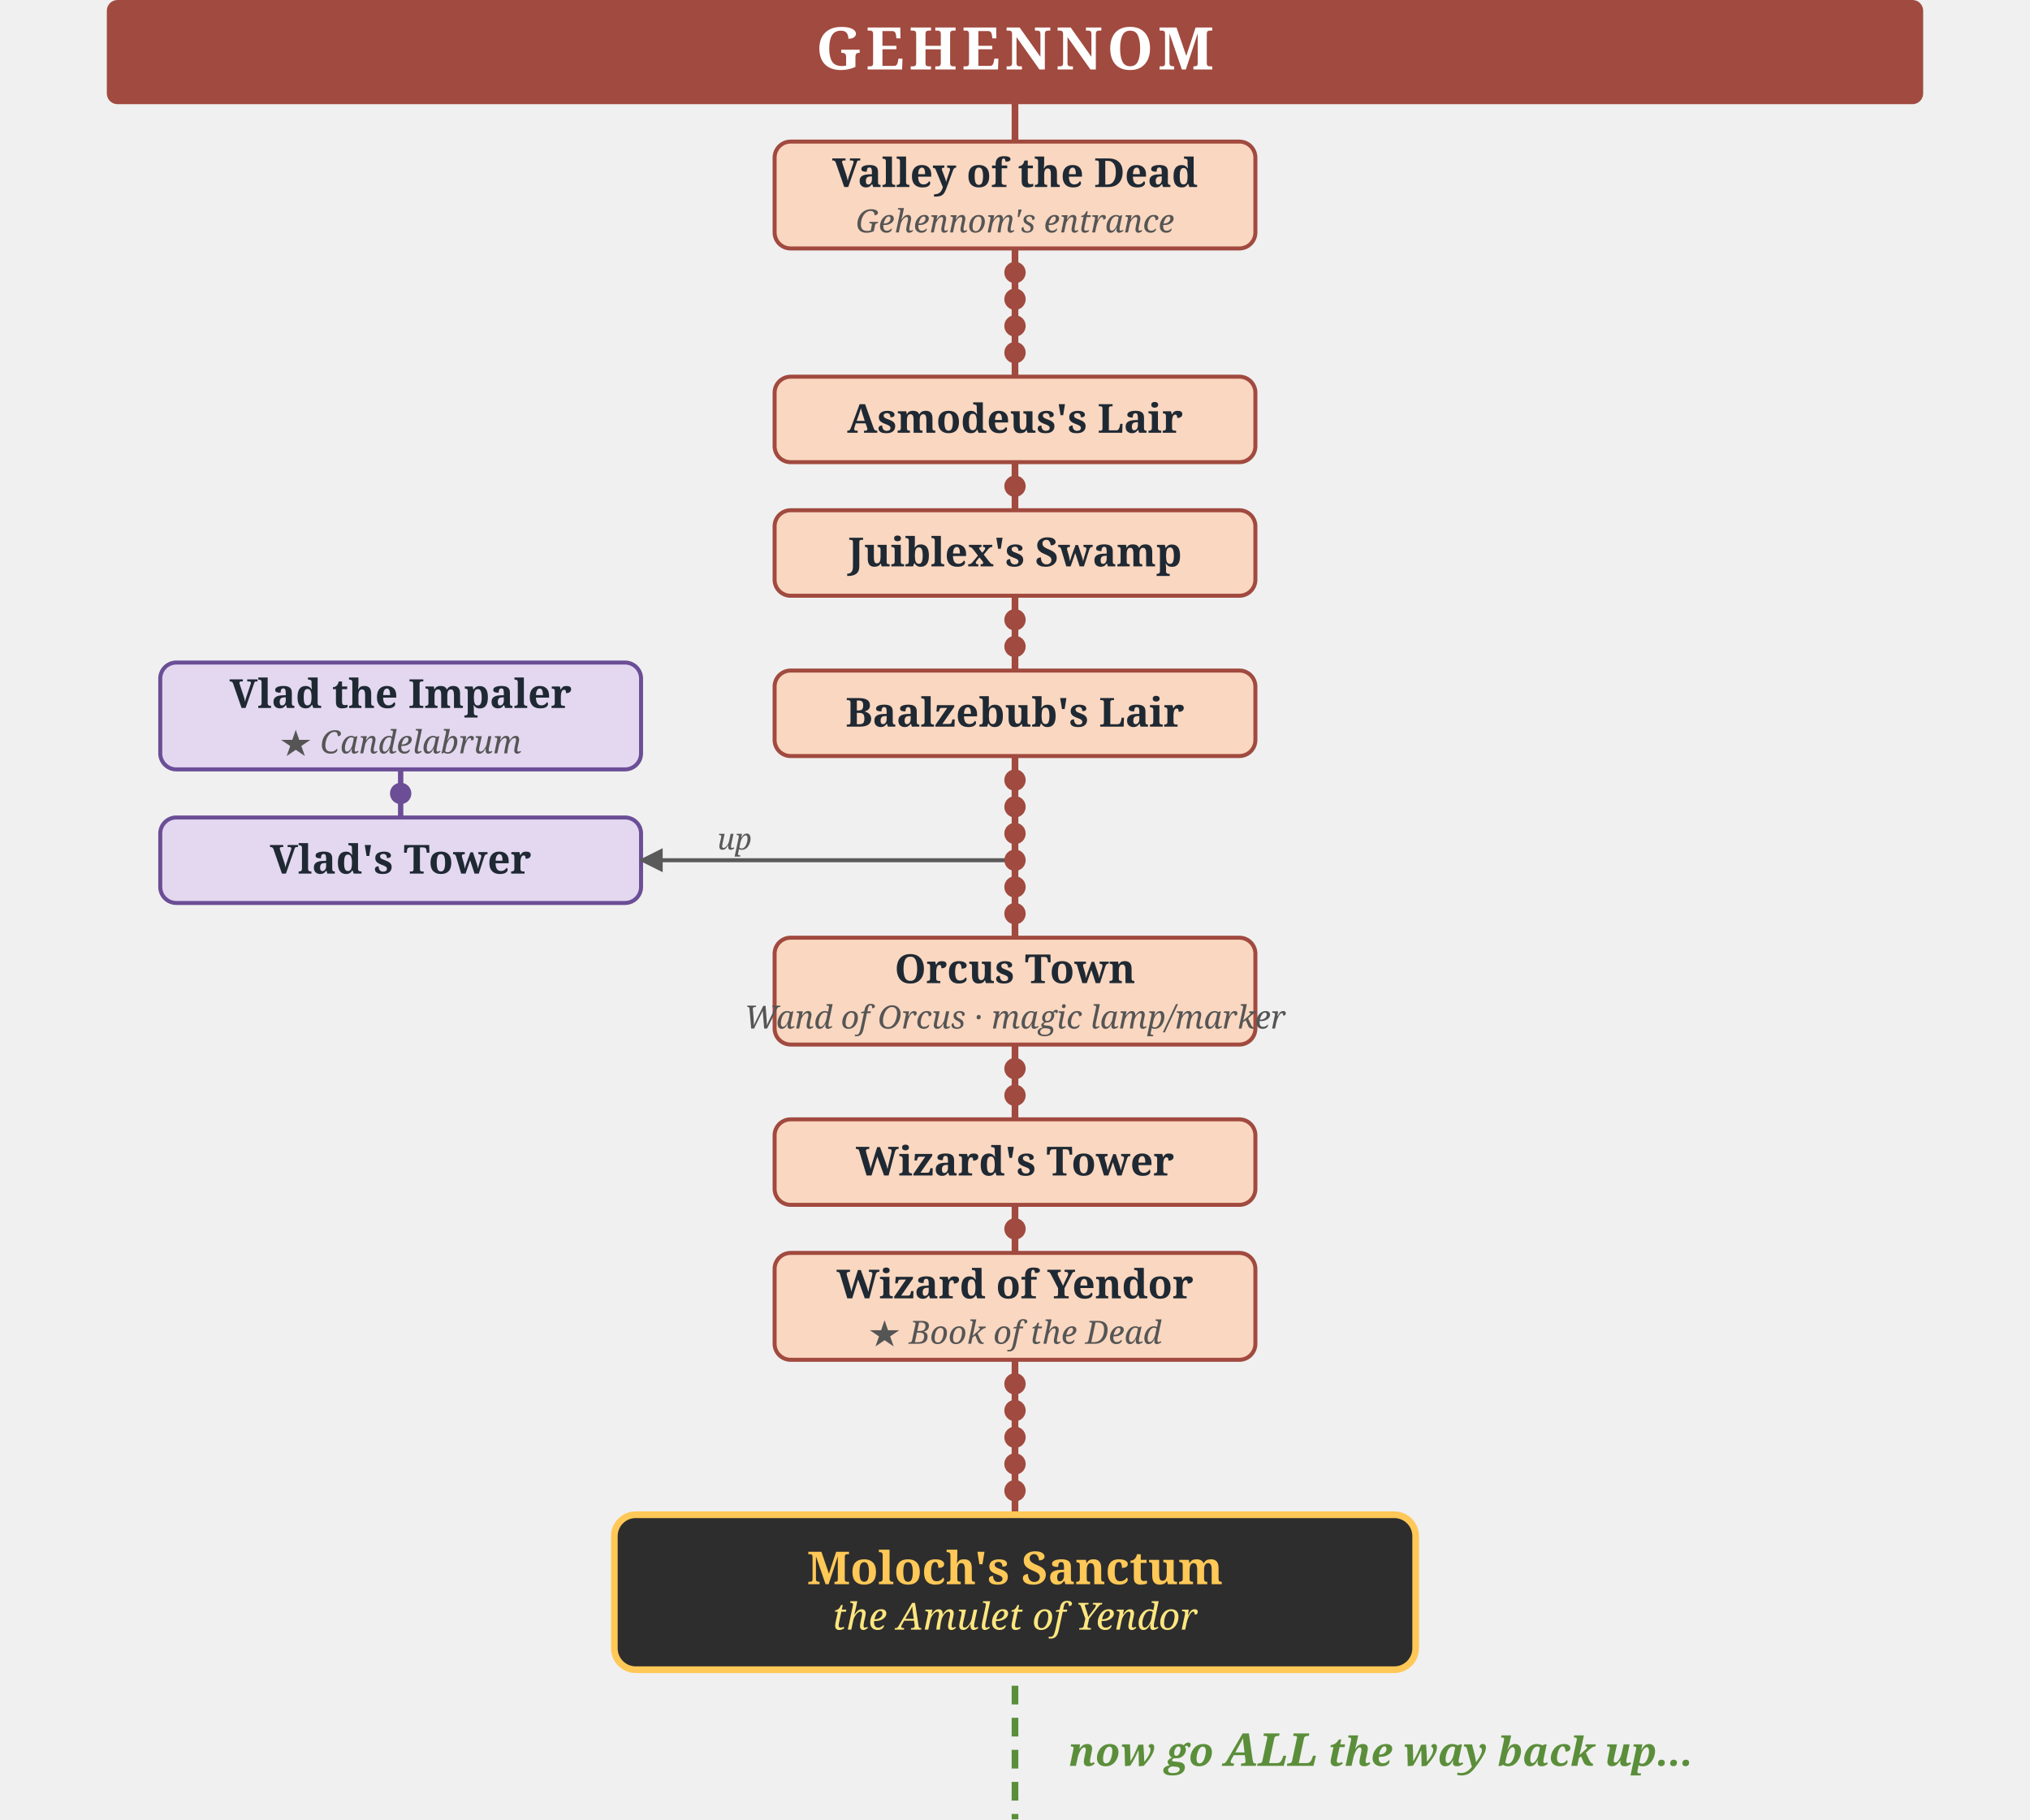
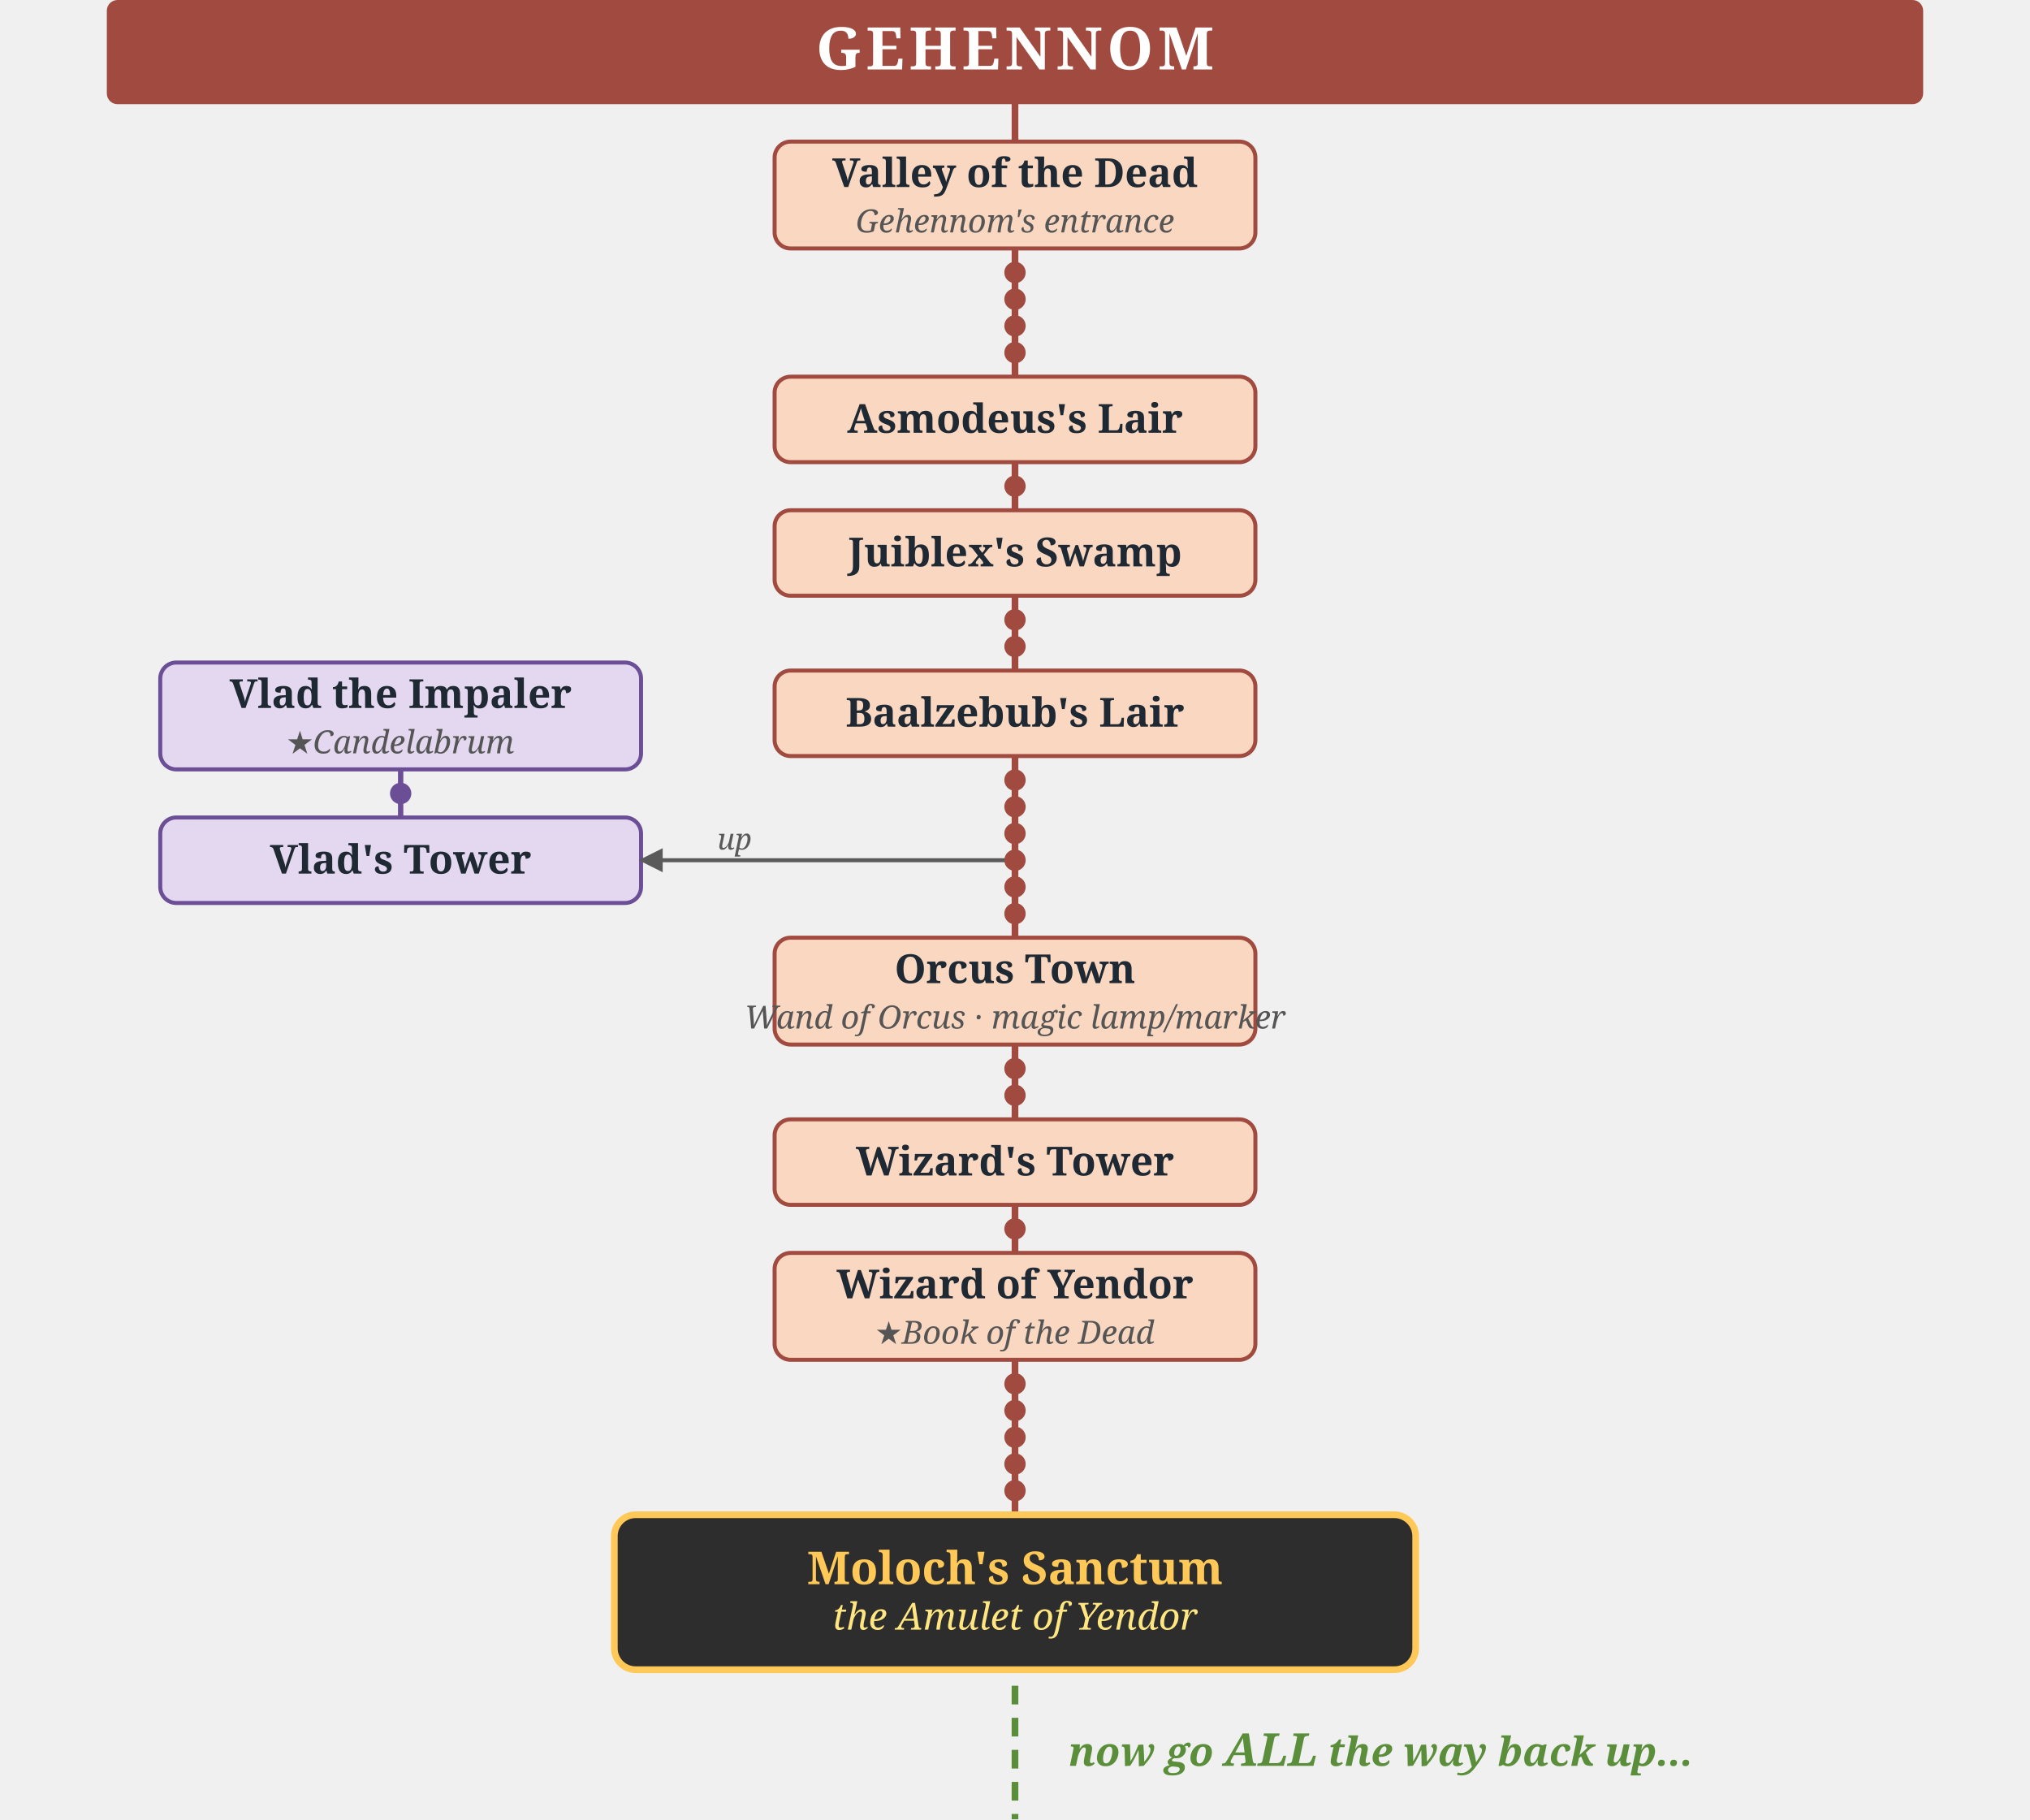
<svg xmlns="http://www.w3.org/2000/svg" viewBox="0 0 760 681" role="img" aria-label="Gehennom map" style="display:block;margin:0 auto;max-width:760px;width:100%;height:auto;font-family:'EB Garamond','Garamond','Georgia',serif;font-feature-settings:'liga' 0, 'dlig' 0;">
  <defs>
    <marker id="arr" viewBox="0 0 10 10" refX="9" refY="5" markerWidth="6" markerHeight="6" orient="auto-start-reverse">
      <path d="M 0 0 L 10 5 L 0 10 z" fill="#5a5a5a" />
    </marker>
  </defs>
  <line x1="380" y1="0" x2="380" y2="39" stroke="#B5651D" stroke-width="2.5" fill="none" />
  <line x1="380" y1="0" x2="380" y2="625" stroke="#A14A3F" stroke-width="2.5" fill="none" />
  <rect x="40" y="0" width="680" height="39" rx="4" fill="#A14A3F" />
  <text x="380" y="26" font-size="22" font-weight="600" fill="#fff" text-anchor="middle" letter-spacing="0.08em">GEHENNOM</text>
  <line x1="150" y1="288" x2="150" y2="306" stroke="#6B4E96" stroke-width="2" fill="none" />
  <rect x="290" y="53" width="180" height="40" rx="6" fill="#FAD7C0" stroke="#A14A3F" stroke-width="1.5" />
  <text x="380" y="70" font-size="15" font-weight="600" fill="#1f2933" text-anchor="middle">Valley of the Dead</text>
  <text x="380" y="87" font-size="12" font-style="italic" fill="#555" text-anchor="middle">Gehennom's entrance</text>
  <rect x="290" y="141" width="180" height="32" rx="6" fill="#FAD7C0" stroke="#A14A3F" stroke-width="1.5" />
  <text x="380" y="162" font-size="15" font-weight="600" fill="#1f2933" text-anchor="middle">Asmodeus's Lair</text>
  <rect x="290" y="191" width="180" height="32" rx="6" fill="#FAD7C0" stroke="#A14A3F" stroke-width="1.5" />
  <text x="380" y="212" font-size="15" font-weight="600" fill="#1f2933" text-anchor="middle">Juiblex's Swamp</text>
  <rect x="290" y="251" width="180" height="32" rx="6" fill="#FAD7C0" stroke="#A14A3F" stroke-width="1.5" />
  <text x="380" y="272" font-size="15" font-weight="600" fill="#1f2933" text-anchor="middle">Baalzebub's Lair</text>
  <rect x="60" y="248" width="180" height="40" rx="6" fill="#E3D8F0" stroke="#6B4E96" stroke-width="1.5" />
  <text x="150" y="265" font-size="15" font-weight="600" fill="#1f2933" text-anchor="middle">Vlad the Impaler</text>
-   <text x="150" y="282" font-size="12" font-style="italic" fill="#555" text-anchor="middle">★ Candelabrum</text>
+   <text x="150" y="282" font-size="12" font-style="italic" fill="#555" text-anchor="middle">
+     <tspan font-style="normal">★ </tspan>Candelabrum</text>
  <rect x="60" y="306" width="180" height="32" rx="6" fill="#E3D8F0" stroke="#6B4E96" stroke-width="1.5" />
  <text x="150" y="327" font-size="15" font-weight="600" fill="#1f2933" text-anchor="middle">Vlad's Tower</text>
  <rect x="290" y="351" width="180" height="40" rx="6" fill="#FAD7C0" stroke="#A14A3F" stroke-width="1.5" />
  <text x="380" y="368" font-size="15" font-weight="600" fill="#1f2933" text-anchor="middle">Orcus Town</text>
  <text x="380" y="385" font-size="12" font-style="italic" fill="#555" text-anchor="middle">Wand of Orcus · magic lamp/marker</text>
  <rect x="290" y="419" width="180" height="32" rx="6" fill="#FAD7C0" stroke="#A14A3F" stroke-width="1.5" />
  <text x="380" y="440" font-size="15" font-weight="600" fill="#1f2933" text-anchor="middle">Wizard's Tower</text>
  <rect x="290" y="469" width="180" height="40" rx="6" fill="#FAD7C0" stroke="#A14A3F" stroke-width="1.5" />
  <text x="380" y="486" font-size="15" font-weight="600" fill="#1f2933" text-anchor="middle">Wizard of Yendor</text>
-   <text x="380" y="503" font-size="12" font-style="italic" fill="#555" text-anchor="middle">★ Book of the Dead</text>
+   <text x="380" y="503" font-size="12" font-style="italic" fill="#555" text-anchor="middle">
+     <tspan font-style="normal">★ </tspan>Book of the Dead</text>
  <rect x="230" y="567" width="300" height="58" rx="8" fill="#2D2D2D" stroke="#FFC857" stroke-width="2.5" />
  <text x="380" y="593" font-size="17" font-weight="600" fill="#FFC857" text-anchor="middle">Moloch's Sanctum</text>
  <text x="380" y="610" font-size="14" font-style="italic" fill="#FFE680" text-anchor="middle">the Amulet of Yendor</text>
  <line x1="380" y1="322" x2="240" y2="322" stroke="#5a5a5a" stroke-width="1.5" marker-end="url(#arr)" fill="none" />
  <text x="275" y="318" font-size="11" font-style="italic" fill="#5a5a5a" text-anchor="middle">up</text>
  <circle cx="380" cy="322" r="4" fill="#A14A3F" />
  <circle cx="380" cy="102.0" r="4" fill="#A14A3F" />
  <circle cx="380" cy="112.0" r="4" fill="#A14A3F" />
  <circle cx="380" cy="122.0" r="4" fill="#A14A3F" />
  <circle cx="380" cy="132.0" r="4" fill="#A14A3F" />
  <circle cx="380" cy="182.0" r="4" fill="#A14A3F" />
  <circle cx="380" cy="232.0" r="4" fill="#A14A3F" />
  <circle cx="380" cy="242.0" r="4" fill="#A14A3F" />
  <circle cx="380" cy="292.0" r="4" fill="#A14A3F" />
  <circle cx="380" cy="302.0" r="4" fill="#A14A3F" />
  <circle cx="380" cy="312.0" r="4" fill="#A14A3F" />
  <circle cx="150" cy="297.0" r="4" fill="#6B4E96" />
  <circle cx="380" cy="332.0" r="4" fill="#A14A3F" />
  <circle cx="380" cy="342.0" r="4" fill="#A14A3F" />
  <circle cx="380" cy="400.0" r="4" fill="#A14A3F" />
  <circle cx="380" cy="410.0" r="4" fill="#A14A3F" />
  <circle cx="380" cy="460.0" r="4" fill="#A14A3F" />
  <circle cx="380" cy="518.0" r="4" fill="#A14A3F" />
  <circle cx="380" cy="528.0" r="4" fill="#A14A3F" />
  <circle cx="380" cy="538.0" r="4" fill="#A14A3F" />
  <circle cx="380" cy="548.0" r="4" fill="#A14A3F" />
  <circle cx="380" cy="558.0" r="4" fill="#A14A3F" />
  <line x1="380" y1="631" x2="380" y2="681" stroke="#5B8E3A" stroke-width="2.5" stroke-dasharray="7,5" fill="none" />
  <text x="400" y="661" font-size="15" font-weight="600" font-style="italic" fill="#5B8E3A">now go <tspan style="font-weight:800;font-size:17px">ALL</tspan> the way back up...</text>
</svg>
